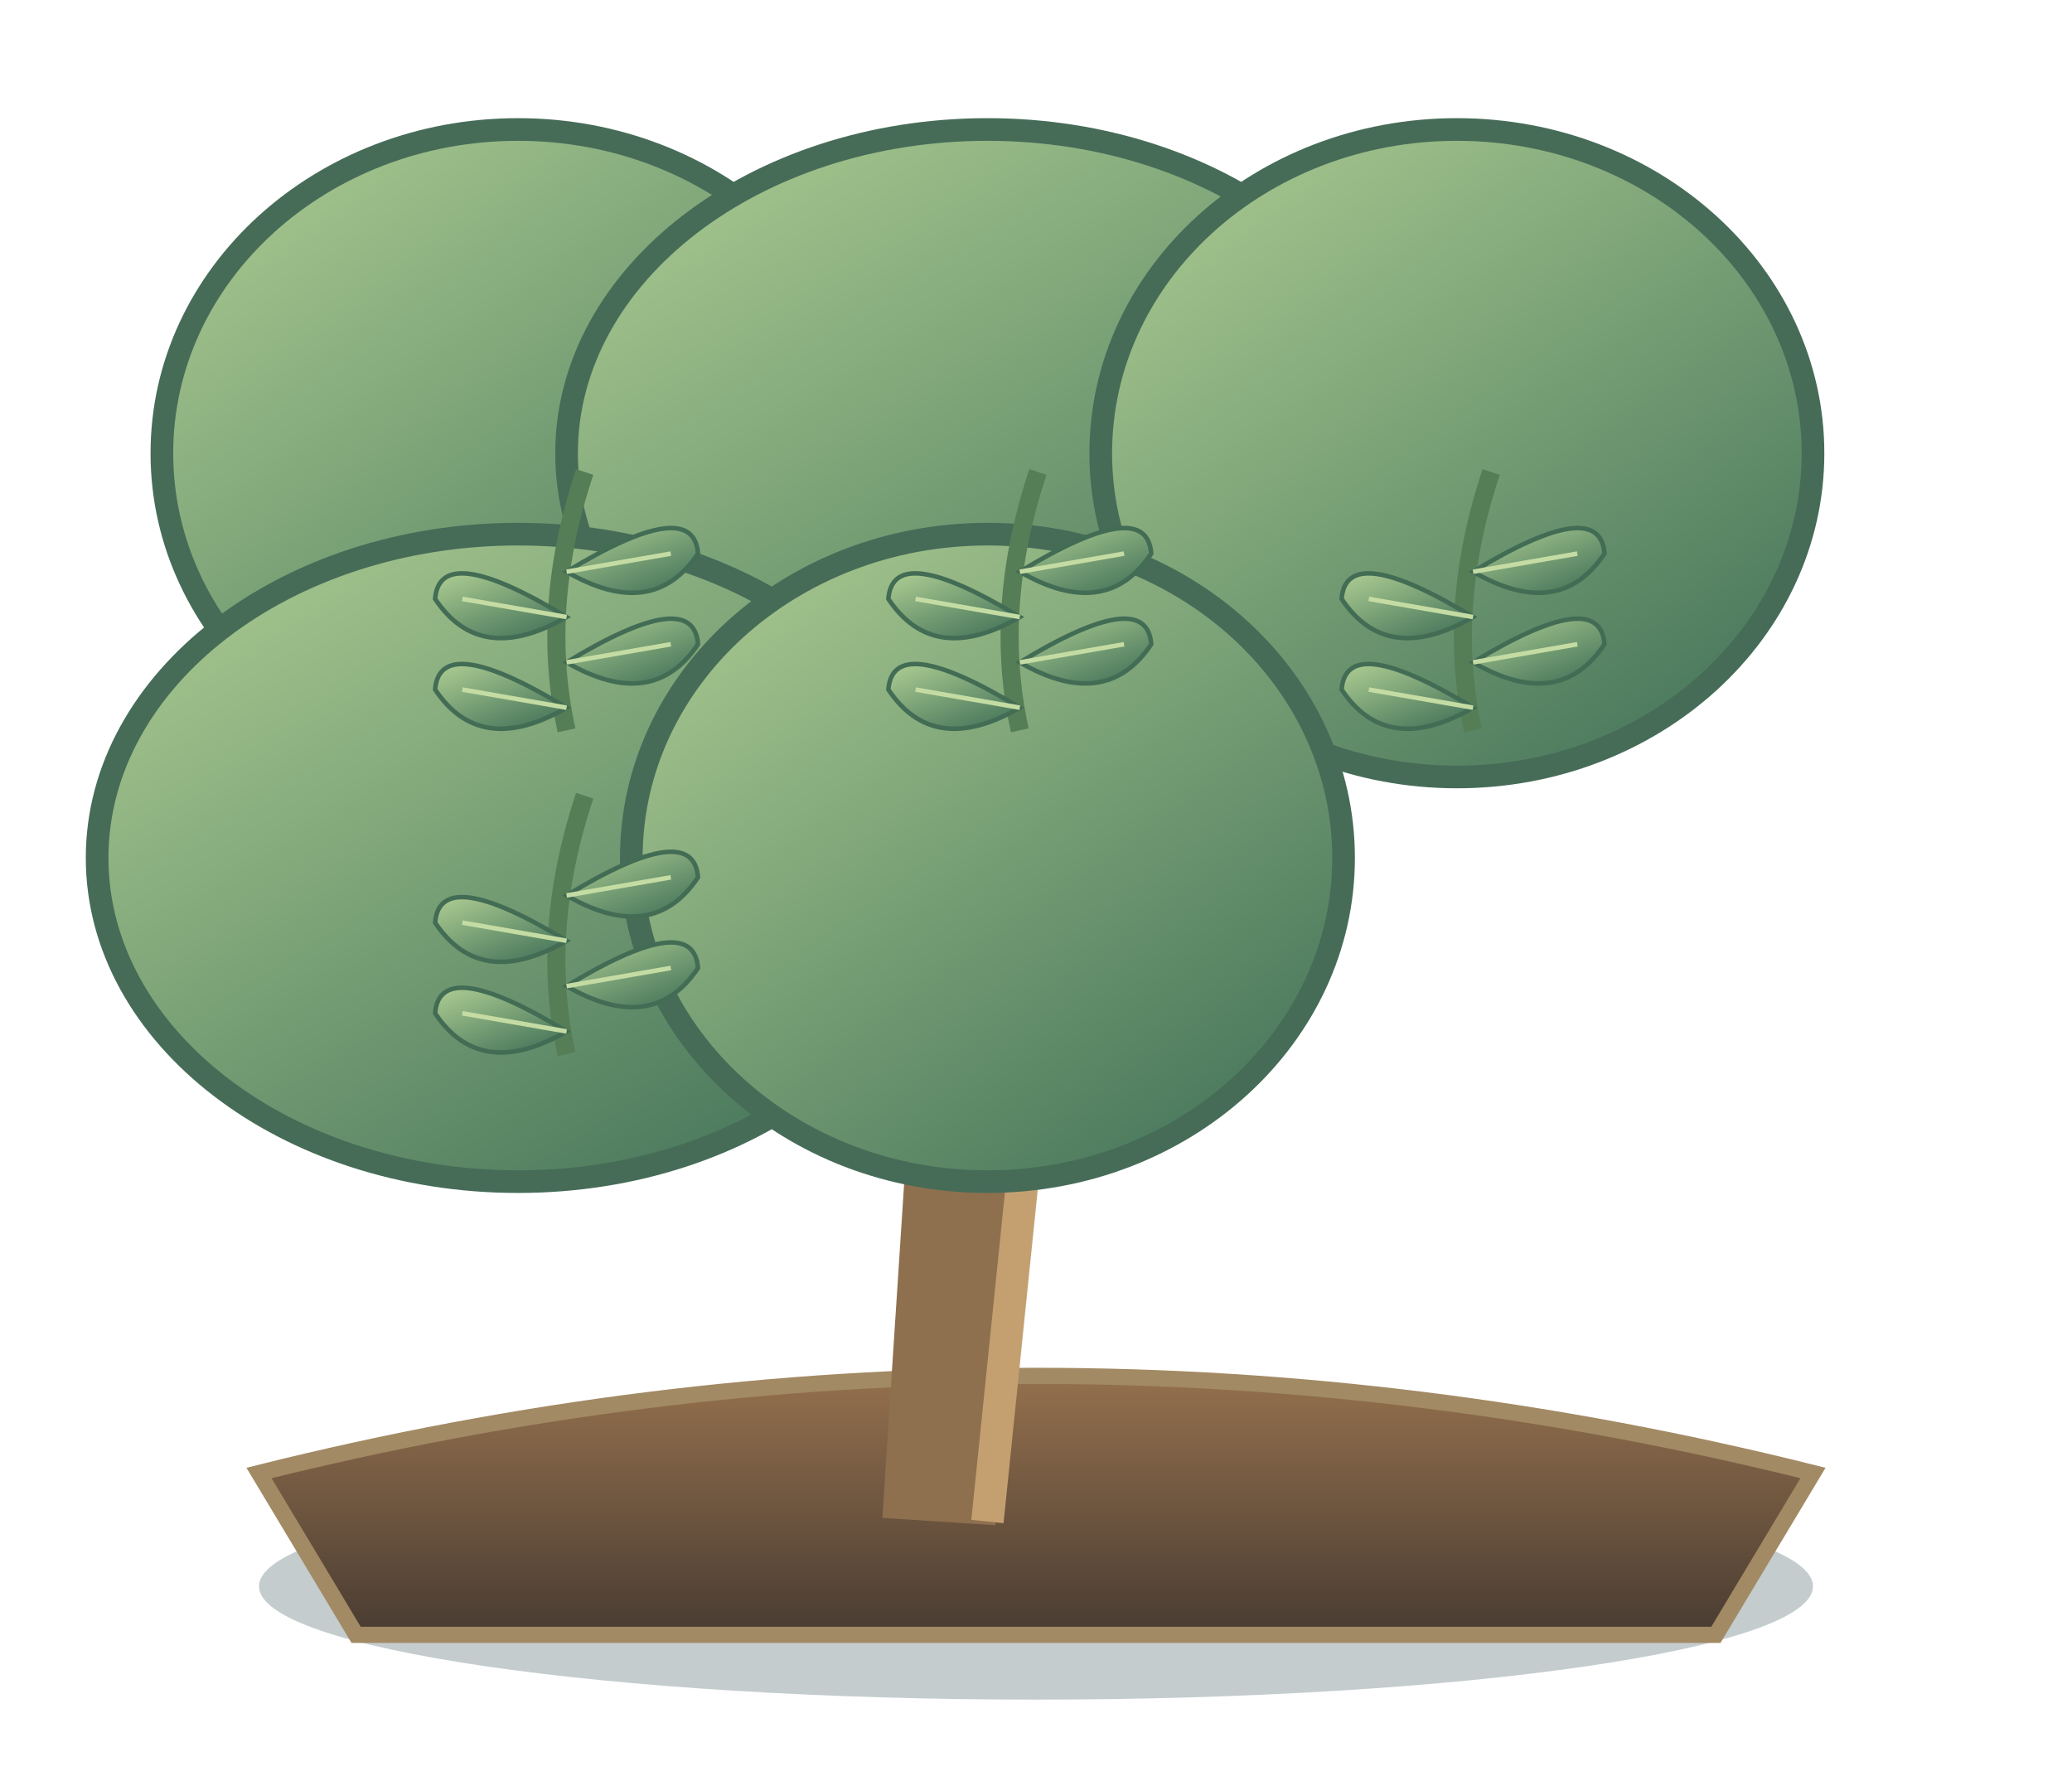
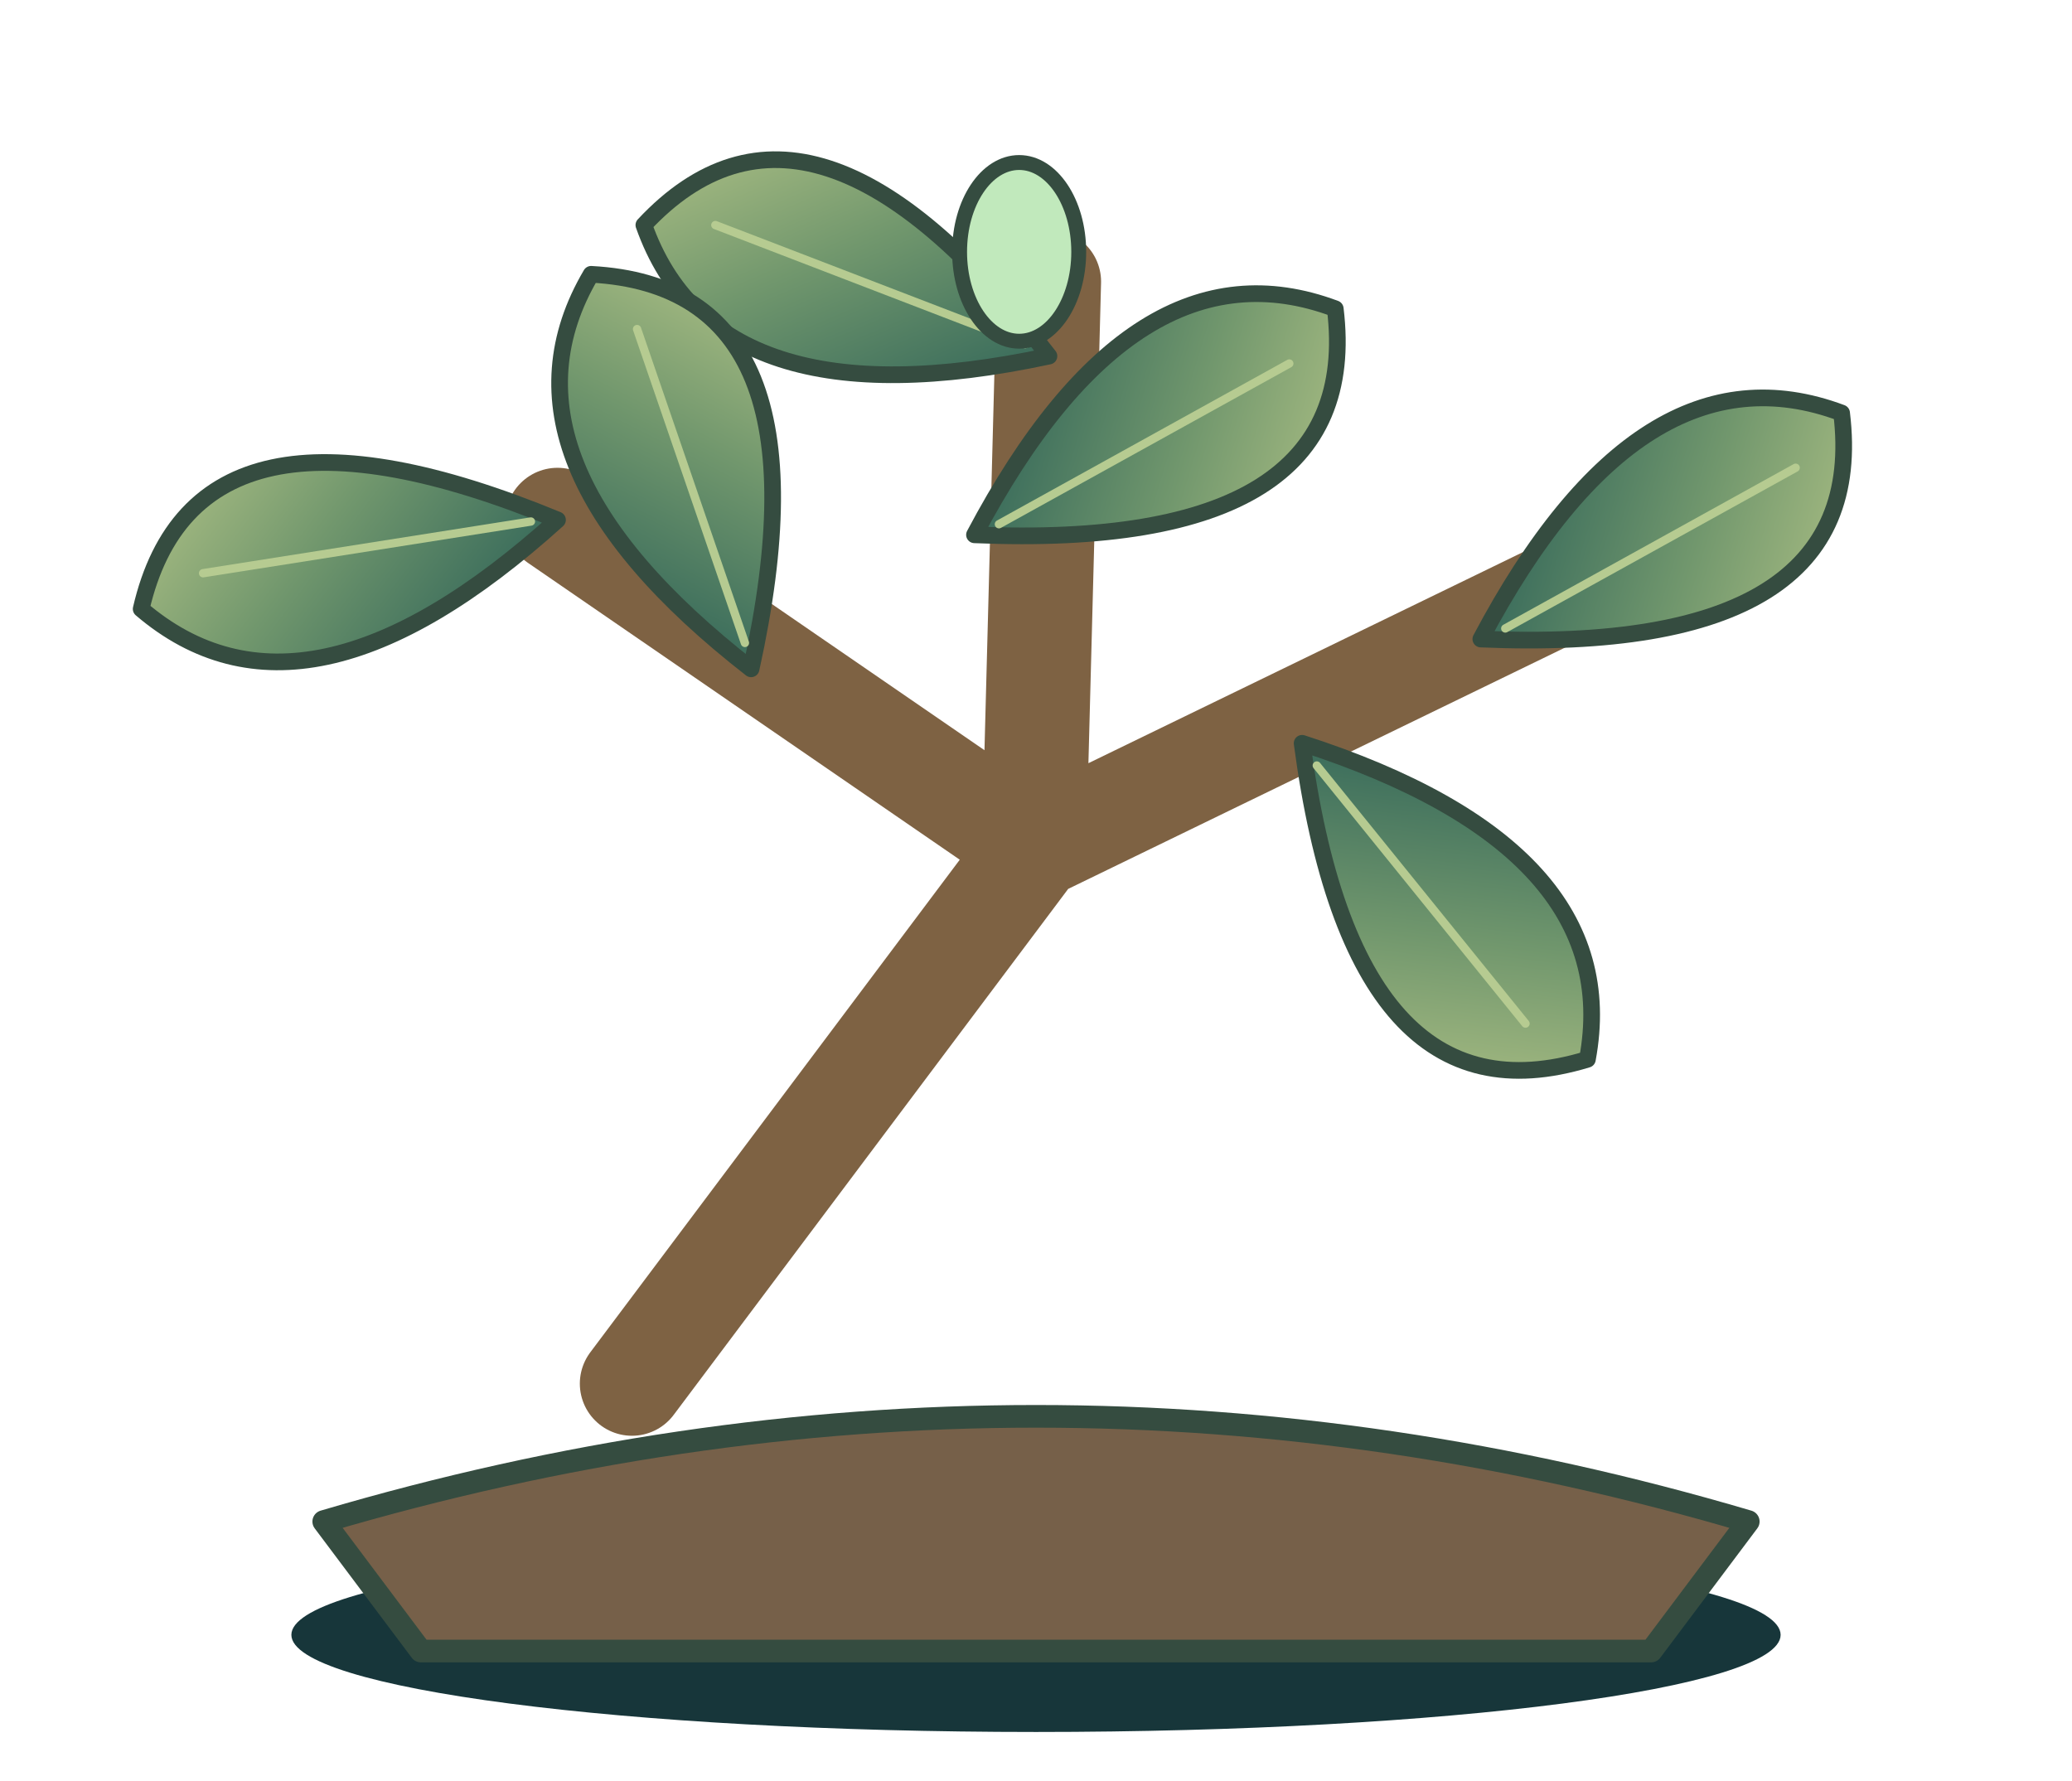
<svg xmlns="http://www.w3.org/2000/svg" width="256" height="220" viewBox="0 0 128 110">
  <defs>
+     <linearGradient id="fruit" x1=".1" y1=".1" x2=".8" y2="1">
+       <stop stop-color="#c99793" />
+       <stop offset=".55" stop-color="#c99793" />
+       <stop offset="1" stop-color="#65715e" />
+     </linearGradient>
    <linearGradient id="leaf" x2=".8" y2="1">
-       <stop stop-color="#afce93" />
-       <stop offset="1" stop-color="#47765b" />
-     </linearGradient>
-     <linearGradient id="soil" x2="0" y2="1">
-       <stop stop-color="#94704d" />
-       <stop offset="1" stop-color="#493c32" />
+       <stop stop-color="#a9bd83" />
+       <stop offset=".5" stop-color="#71976d" />
+       <stop offset="1" stop-color="#3f705d" />
    </linearGradient>
  </defs>
-   <ellipse cx="64" cy="98" rx="48" ry="7" fill="#14343a" opacity=".25" />
-   <path d="M16 91Q64 79 112 91L106 101H22Z" fill="url(#soil)" stroke="#a28a64" stroke-width="1" />
-   <path d="M58 94L61 48L39 31M62 64L85 32M62 50L66 14" fill="none" stroke="#8e704f" stroke-width="7" />
-   <path d="M61 94L65 55" stroke="#c4a071" stroke-width="2" />
-   <ellipse cx="32" cy="28" rx="22" ry="20" fill="url(#leaf)" stroke="#466c58" stroke-width="1.4" />
-   <ellipse cx="61" cy="28" rx="26" ry="20" fill="url(#leaf)" stroke="#466c58" stroke-width="1.4" />
-   <ellipse cx="90" cy="28" rx="22" ry="20" fill="url(#leaf)" stroke="#466c58" stroke-width="1.4" />
-   <ellipse cx="32" cy="53" rx="26" ry="20" fill="url(#leaf)" stroke="#466c58" stroke-width="1.4" />
-   <ellipse cx="61" cy="53" rx="22" ry="20" fill="url(#leaf)" stroke="#466c58" stroke-width="1.4" />
-   <g transform="translate(17.08 22.16) scale(0.28)">
-     <path d="M64 82Q58 55 68 25" stroke="#557d56" stroke-width="4" fill="none" />
-     <path d="M64 47Q92 30 93 43Q83 58 64 47Z" fill="url(#leaf)" stroke="#436c55" stroke-width="1" />
-     <path d="M64 47L87 43" stroke="#c4dca3" stroke-width="1" />
-     <path d="M64 57Q36 40 35 53Q45 68 64 57Z" fill="url(#leaf)" stroke="#436c55" stroke-width="1" />
-     <path d="M64 57L41 53" stroke="#c4dca3" stroke-width="1" />
-     <path d="M64 67Q92 50 93 63Q83 78 64 67Z" fill="url(#leaf)" stroke="#436c55" stroke-width="1" />
-     <path d="M64 67L87 63" stroke="#c4dca3" stroke-width="1" />
-     <path d="M64 77Q36 60 35 73Q45 88 64 77Z" fill="url(#leaf)" stroke="#436c55" stroke-width="1" />
-     <path d="M64 77L41 73" stroke="#c4dca3" stroke-width="1" />
-   </g>
-   <g transform="translate(45.08 22.16) scale(0.28)">
-     <path d="M64 82Q58 55 68 25" stroke="#557d56" stroke-width="4" fill="none" />
-     <path d="M64 47Q92 30 93 43Q83 58 64 47Z" fill="url(#leaf)" stroke="#436c55" stroke-width="1" />
-     <path d="M64 47L87 43" stroke="#c4dca3" stroke-width="1" />
-     <path d="M64 57Q36 40 35 53Q45 68 64 57Z" fill="url(#leaf)" stroke="#436c55" stroke-width="1" />
-     <path d="M64 57L41 53" stroke="#c4dca3" stroke-width="1" />
-     <path d="M64 67Q92 50 93 63Q83 78 64 67Z" fill="url(#leaf)" stroke="#436c55" stroke-width="1" />
-     <path d="M64 67L87 63" stroke="#c4dca3" stroke-width="1" />
-     <path d="M64 77Q36 60 35 73Q45 88 64 77Z" fill="url(#leaf)" stroke="#436c55" stroke-width="1" />
-     <path d="M64 77L41 73" stroke="#c4dca3" stroke-width="1" />
-   </g>
-   <g transform="translate(73.08 22.16) scale(0.28)">
-     <path d="M64 82Q58 55 68 25" stroke="#557d56" stroke-width="4" fill="none" />
-     <path d="M64 47Q92 30 93 43Q83 58 64 47Z" fill="url(#leaf)" stroke="#436c55" stroke-width="1" />
-     <path d="M64 47L87 43" stroke="#c4dca3" stroke-width="1" />
-     <path d="M64 57Q36 40 35 53Q45 68 64 57Z" fill="url(#leaf)" stroke="#436c55" stroke-width="1" />
-     <path d="M64 57L41 53" stroke="#c4dca3" stroke-width="1" />
-     <path d="M64 67Q92 50 93 63Q83 78 64 67Z" fill="url(#leaf)" stroke="#436c55" stroke-width="1" />
-     <path d="M64 67L87 63" stroke="#c4dca3" stroke-width="1" />
-     <path d="M64 77Q36 60 35 73Q45 88 64 77Z" fill="url(#leaf)" stroke="#436c55" stroke-width="1" />
-     <path d="M64 77L41 73" stroke="#c4dca3" stroke-width="1" />
-   </g>
-   <g transform="translate(17.08 42.16) scale(0.28)">
-     <path d="M64 82Q58 55 68 25" stroke="#557d56" stroke-width="4" fill="none" />
-     <path d="M64 47Q92 30 93 43Q83 58 64 47Z" fill="url(#leaf)" stroke="#436c55" stroke-width="1" />
-     <path d="M64 47L87 43" stroke="#c4dca3" stroke-width="1" />
-     <path d="M64 57Q36 40 35 53Q45 68 64 57Z" fill="url(#leaf)" stroke="#436c55" stroke-width="1" />
-     <path d="M64 57L41 53" stroke="#c4dca3" stroke-width="1" />
-     <path d="M64 67Q92 50 93 63Q83 78 64 67Z" fill="url(#leaf)" stroke="#436c55" stroke-width="1" />
-     <path d="M64 67L87 63" stroke="#c4dca3" stroke-width="1" />
-     <path d="M64 77Q36 60 35 73Q45 88 64 77Z" fill="url(#leaf)" stroke="#436c55" stroke-width="1" />
-     <path d="M64 77L41 73" stroke="#c4dca3" stroke-width="1" />
+   <ellipse cx="64" cy="101" rx="46" ry="6" fill="#17363a" stroke="none" stroke-width="1" />
+   <path d="M20 94Q64 81 108 94L102 102H26Z" fill="#766049" stroke="#354c40" stroke-width="1.4" stroke-linejoin="round" stroke-linecap="round" />
+   <g transform="translate(5 -1) scale(.92)">
+     <path d="M37 94L64 58L99 41M64 58L65 20M64 58L32 36" fill="none" stroke="#7e6243" stroke-width="7" stroke-linejoin="round" stroke-linecap="round" />
+     <g transform="translate(65 25) rotate(0) scale(0.8)">
+       <path d="M0 0Q-20 -26 -34 -11Q-28 6 0 0Z" fill="url(#leaf)" stroke="#354c40" stroke-width="1.4" stroke-linejoin="round" stroke-linecap="round" />
+       <path d="M-2 -1L-28 -11" fill="none" stroke="#b6cb91" stroke-width="0.7" stroke-linejoin="round" stroke-linecap="round" />
+     </g>
+     <g transform="translate(60 37) rotate(130) scale(0.8)">
+       <path d="M0 0Q-20 -26 -34 -11Q-28 6 0 0Z" fill="url(#leaf)" stroke="#354c40" stroke-width="1.4" stroke-linejoin="round" stroke-linecap="round" />
+       <path d="M-2 -1L-28 -11" fill="none" stroke="#b6cb91" stroke-width="0.7" stroke-linejoin="round" stroke-linecap="round" />
+     </g>
+     <g transform="translate(32 36) rotate(-30) scale(0.8)">
+       <path d="M0 0Q-20 -26 -34 -11Q-28 6 0 0Z" fill="url(#leaf)" stroke="#354c40" stroke-width="1.4" stroke-linejoin="round" stroke-linecap="round" />
+       <path d="M-2 -1L-28 -11" fill="none" stroke="#b6cb91" stroke-width="0.7" stroke-linejoin="round" stroke-linecap="round" />
+     </g>
+     <g transform="translate(45 46) rotate(50) scale(0.8)">
+       <path d="M0 0Q-20 -26 -34 -11Q-28 6 0 0Z" fill="url(#leaf)" stroke="#354c40" stroke-width="1.4" stroke-linejoin="round" stroke-linecap="round" />
+       <path d="M-2 -1L-28 -11" fill="none" stroke="#b6cb91" stroke-width="0.7" stroke-linejoin="round" stroke-linecap="round" />
+     </g>
+     <g transform="translate(94 44) rotate(130) scale(0.8)">
+       <path d="M0 0Q-20 -26 -34 -11Q-28 6 0 0Z" fill="url(#leaf)" stroke="#354c40" stroke-width="1.4" stroke-linejoin="round" stroke-linecap="round" />
+       <path d="M-2 -1L-28 -11" fill="none" stroke="#b6cb91" stroke-width="0.7" stroke-linejoin="round" stroke-linecap="round" />
+     </g>
+     <g transform="translate(82 51) rotate(210) scale(0.8)">
+       <path d="M0 0Q-20 -26 -34 -11Q-28 6 0 0Z" fill="url(#leaf)" stroke="#354c40" stroke-width="1.4" stroke-linejoin="round" stroke-linecap="round" />
+       <path d="M-2 -1L-28 -11" fill="none" stroke="#b6cb91" stroke-width="0.7" stroke-linejoin="round" stroke-linecap="round" />
+     </g>
+     <ellipse cx="63" cy="18" rx="4" ry="6" fill="#c1e9bc" stroke="#354c40" stroke-width="1" />
  </g>
</svg>
